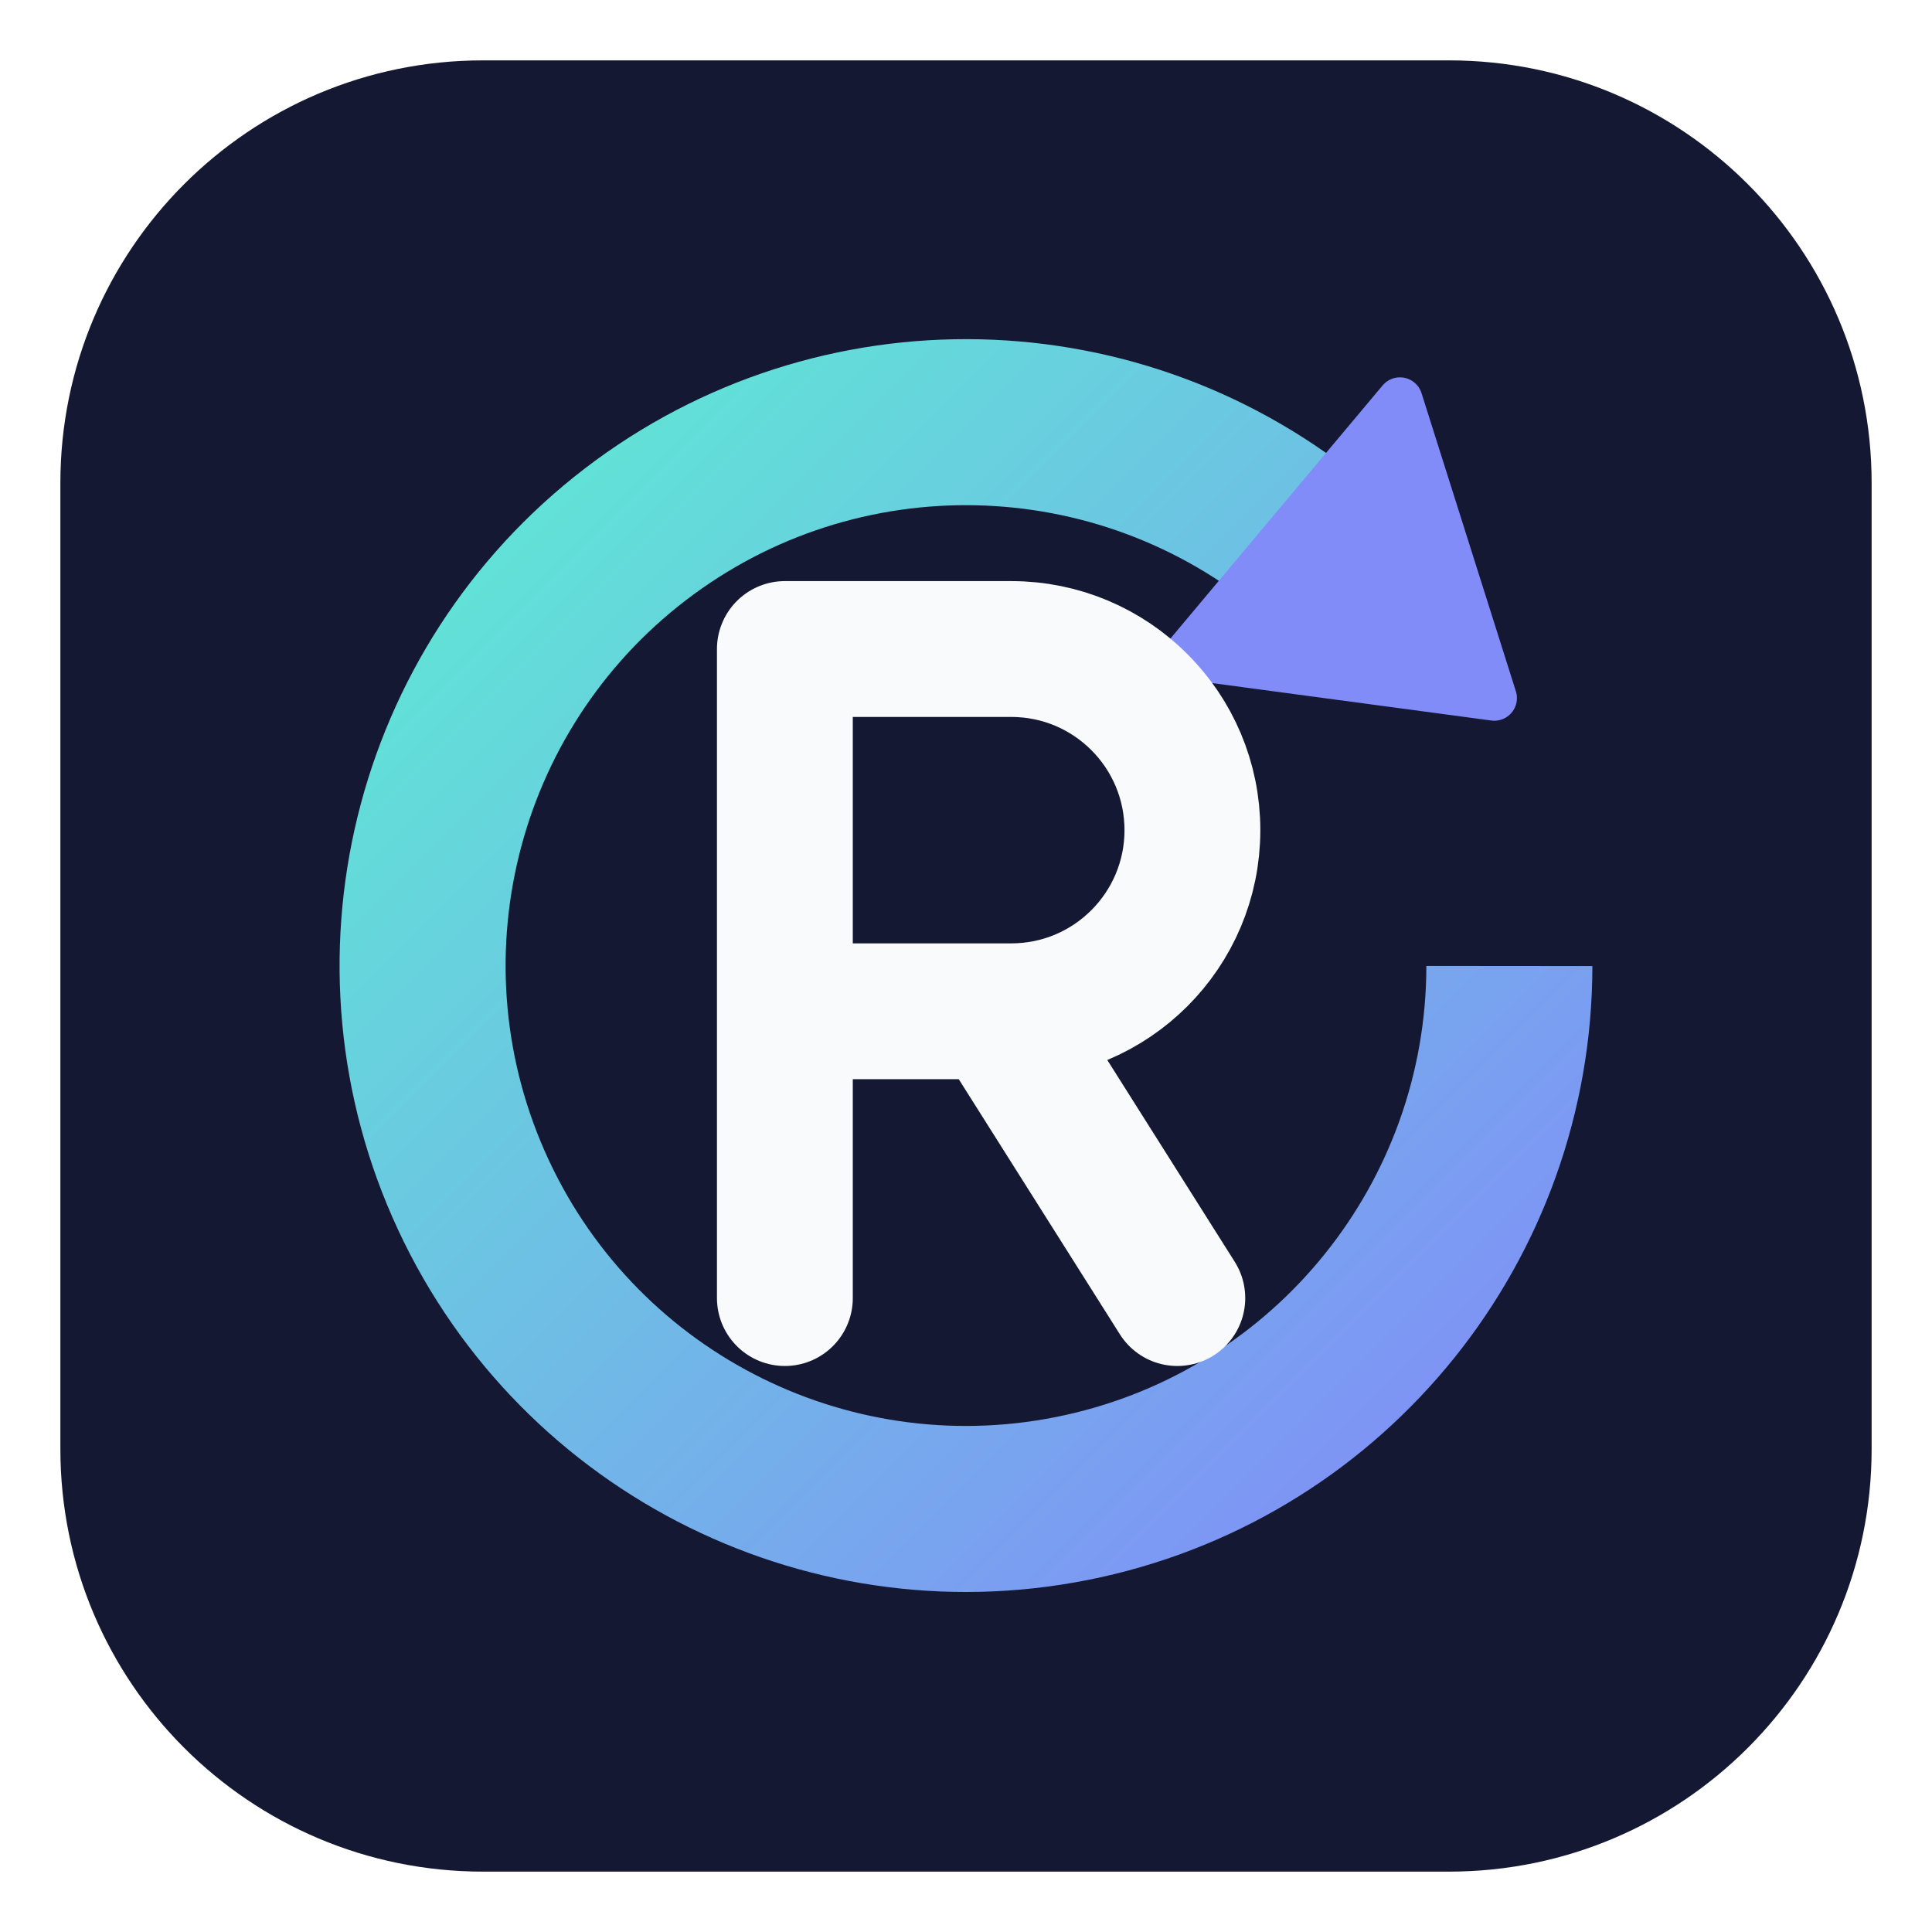
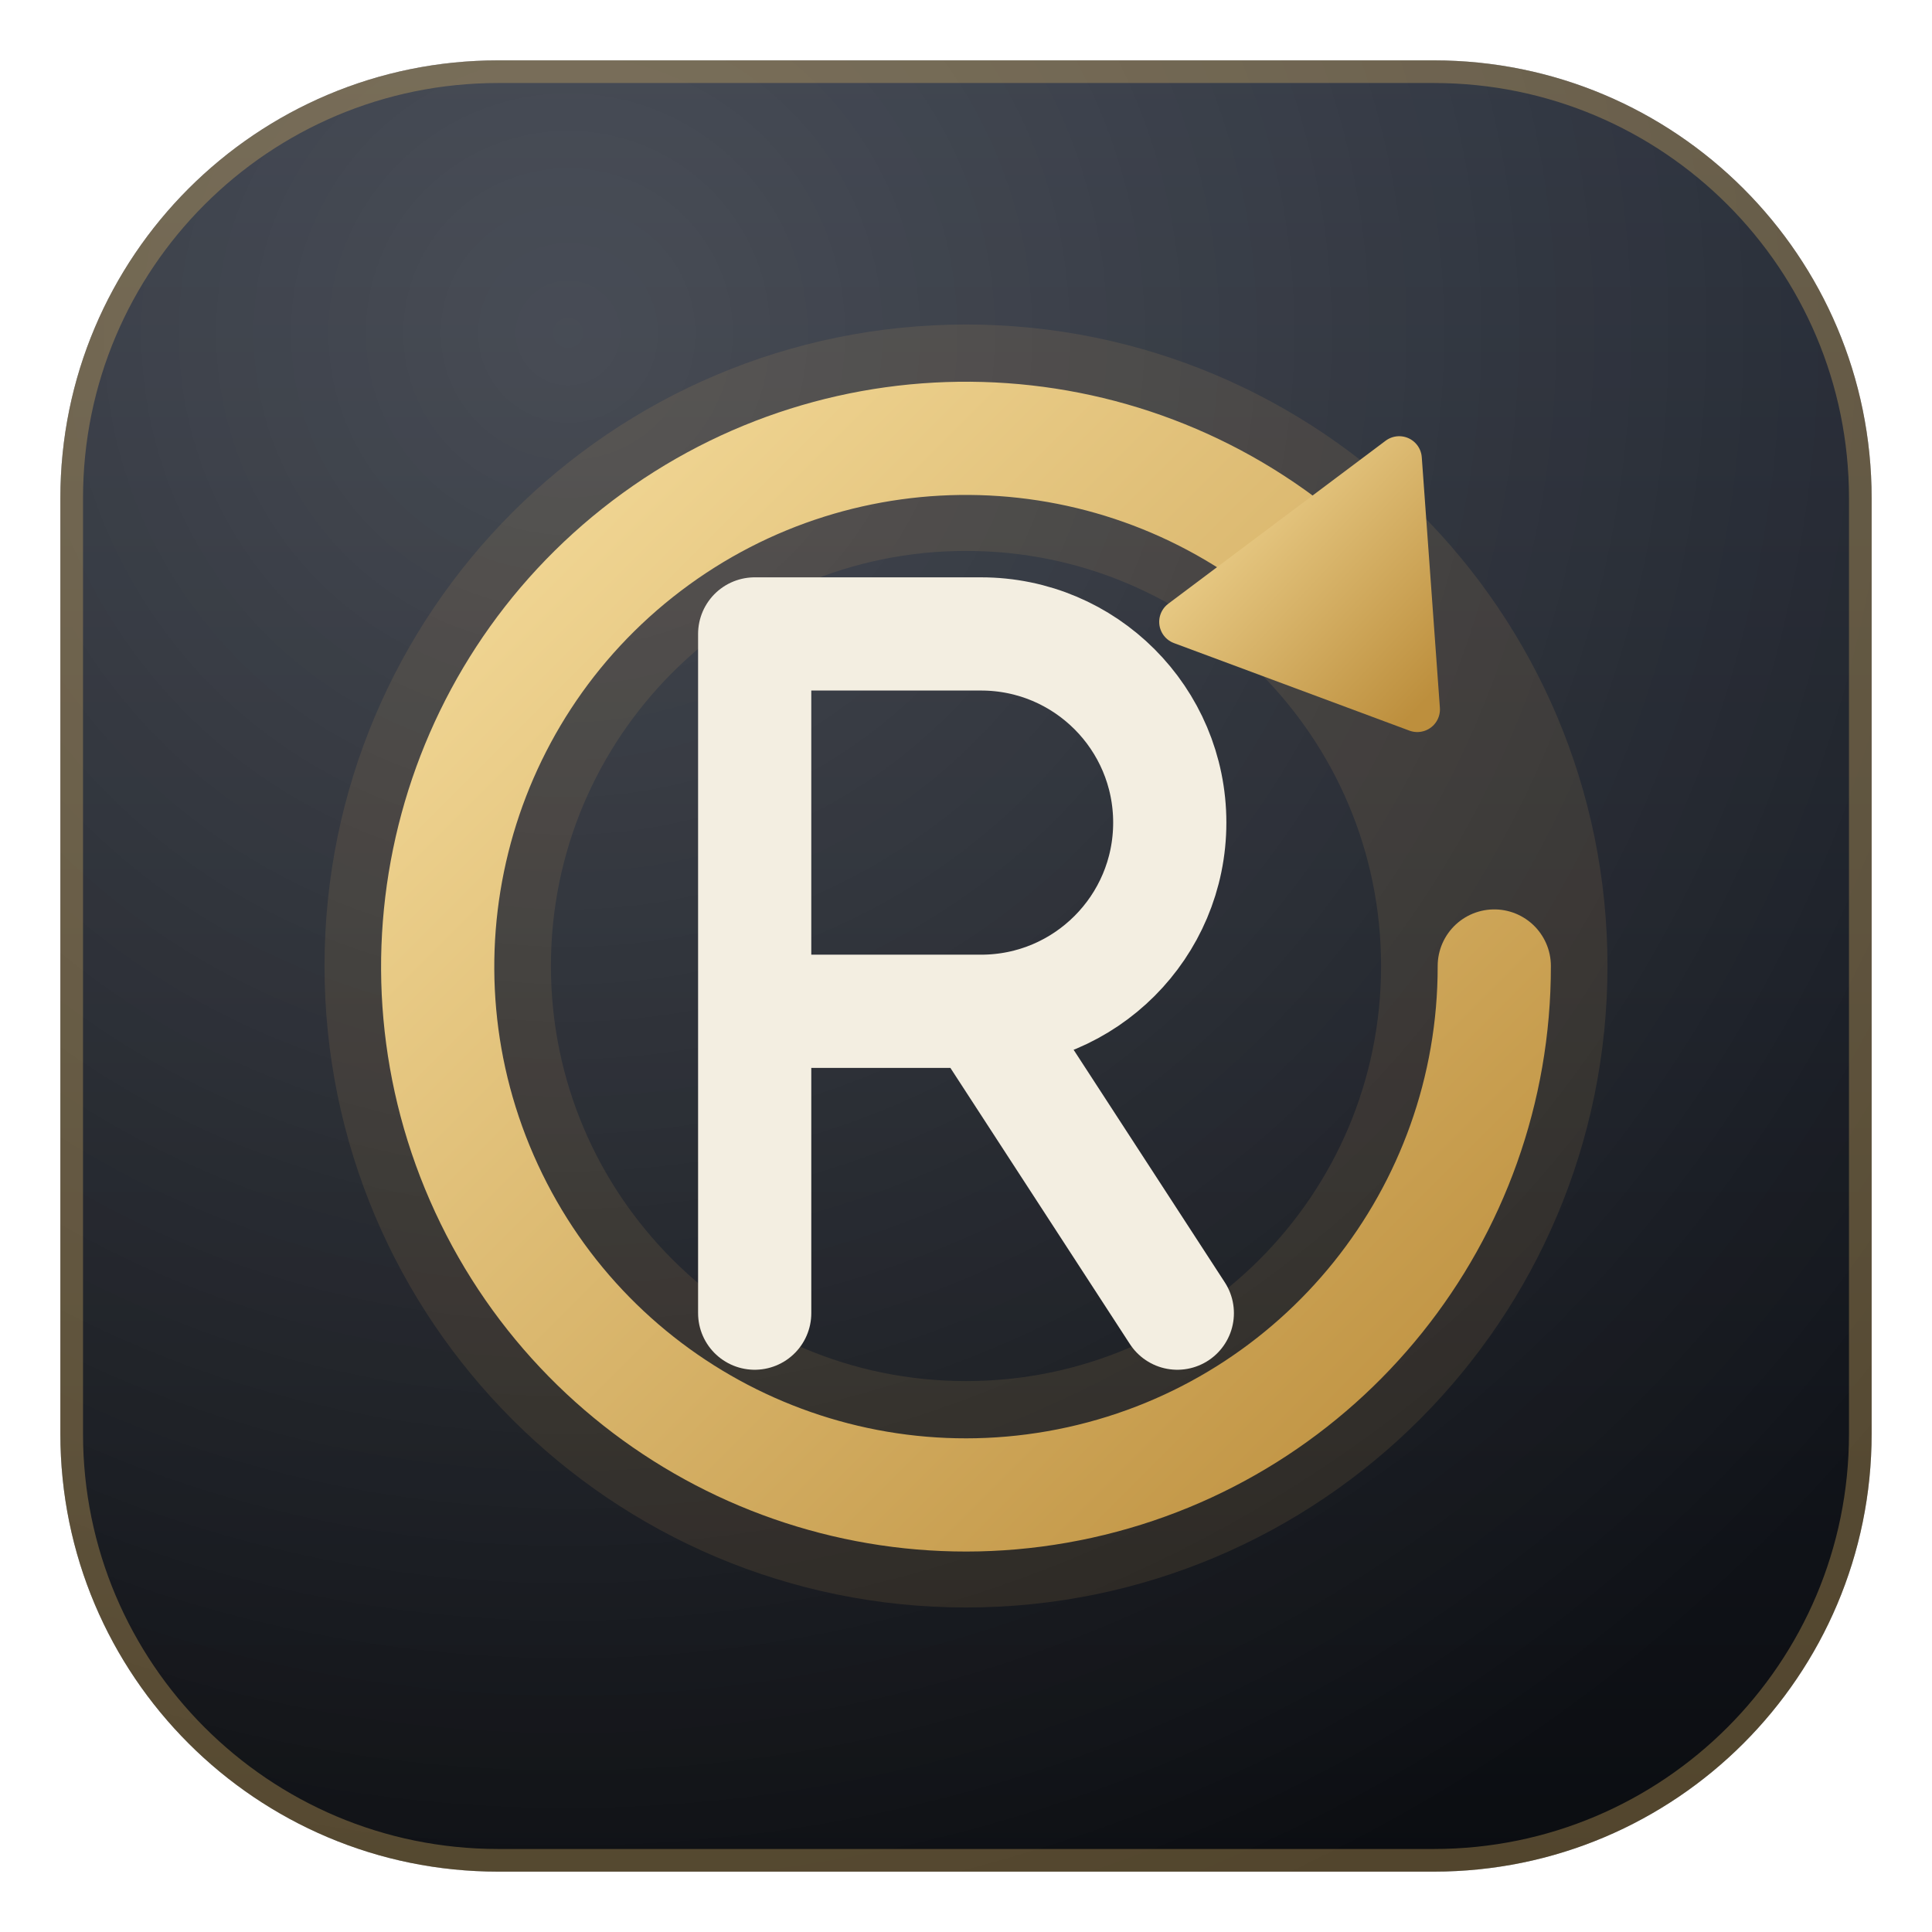
<svg xmlns="http://www.w3.org/2000/svg" aria-labelledby="t" role="img" viewBox="0 0 256 256">
  <defs>
-     <linearGradient id="g" x1="0" x2="1" y1="0" y2="1">
-       <stop offset="0" stop-color="#5eead4" />
-       <stop offset="1" stop-color="#818cf8" />
+     <linearGradient id="tile" x1="0" x2="0" y1="0" y2="1">
+       <stop offset="0" stop-color="#232935" />
+       <stop offset="1" stop-color="#0b0d11" />
    </linearGradient>
+     <linearGradient id="brass" x1="0" x2="1" y1="0" y2="1">
+       <stop offset="0" stop-color="#f5dc9b" />
+       <stop offset="1" stop-color="#bd8f3d" />
+     </linearGradient>
+     <radialGradient id="shine" cx=".28" cy=".15" r=".95">
+       <stop offset="0" stop-color="#fff" stop-opacity=".18" />
+       <stop offset="1" stop-color="#fff" stop-opacity="0" />
+     </radialGradient>
  </defs>
-   <rect width="240" height="240" x="8" y="8" fill="#141833" rx="56" />
-   <path fill="none" stroke="url(#g)" stroke-linecap="butt" stroke-width="22" d="M200 128a72 72 0 1 1-25.7-55.2" />
-   <path fill="#818cf8" stroke="#818cf8" stroke-linejoin="round" stroke-width="6" d="m157 87 28.5-34L198 92.5Z" />
-   <path fill="none" stroke="#f8fafc" stroke-linecap="round" stroke-linejoin="round" stroke-width="18" d="M104 172V86h30a24 24 0 0 1 0 48h-30m28 0 24 38" />
+   <rect width="240" height="240" x="8" y="8" fill="url(#tile)" rx="58" />
+   <rect width="240" height="240" x="8" y="8" fill="url(#shine)" rx="58" />
+   <rect width="237" height="237" x="9.5" y="9.5" fill="none" stroke="#d8ae62" stroke-opacity=".35" stroke-width="3" rx="56.5" />
+   <circle cx="128" cy="128" r="70" fill="none" stroke="#d8ae62" stroke-opacity=".12" stroke-width="30" />
+   <path fill="none" stroke="url(#brass)" stroke-linecap="round" stroke-width="15" d="M198 128a70 70 0 1 1-24.6-53.2" />
+   <path fill="url(#brass)" stroke="url(#brass)" stroke-linejoin="round" stroke-width="6" d="m185.4 60.8 2.4 33.2-31.2-11.6Z" />
+   <path fill="none" stroke="#f3eee1" stroke-linecap="round" stroke-linejoin="round" stroke-width="15" d="M100 174V84h30a25 25 0 0 1 0 50h-30m30 0 26 40" />
</svg>
